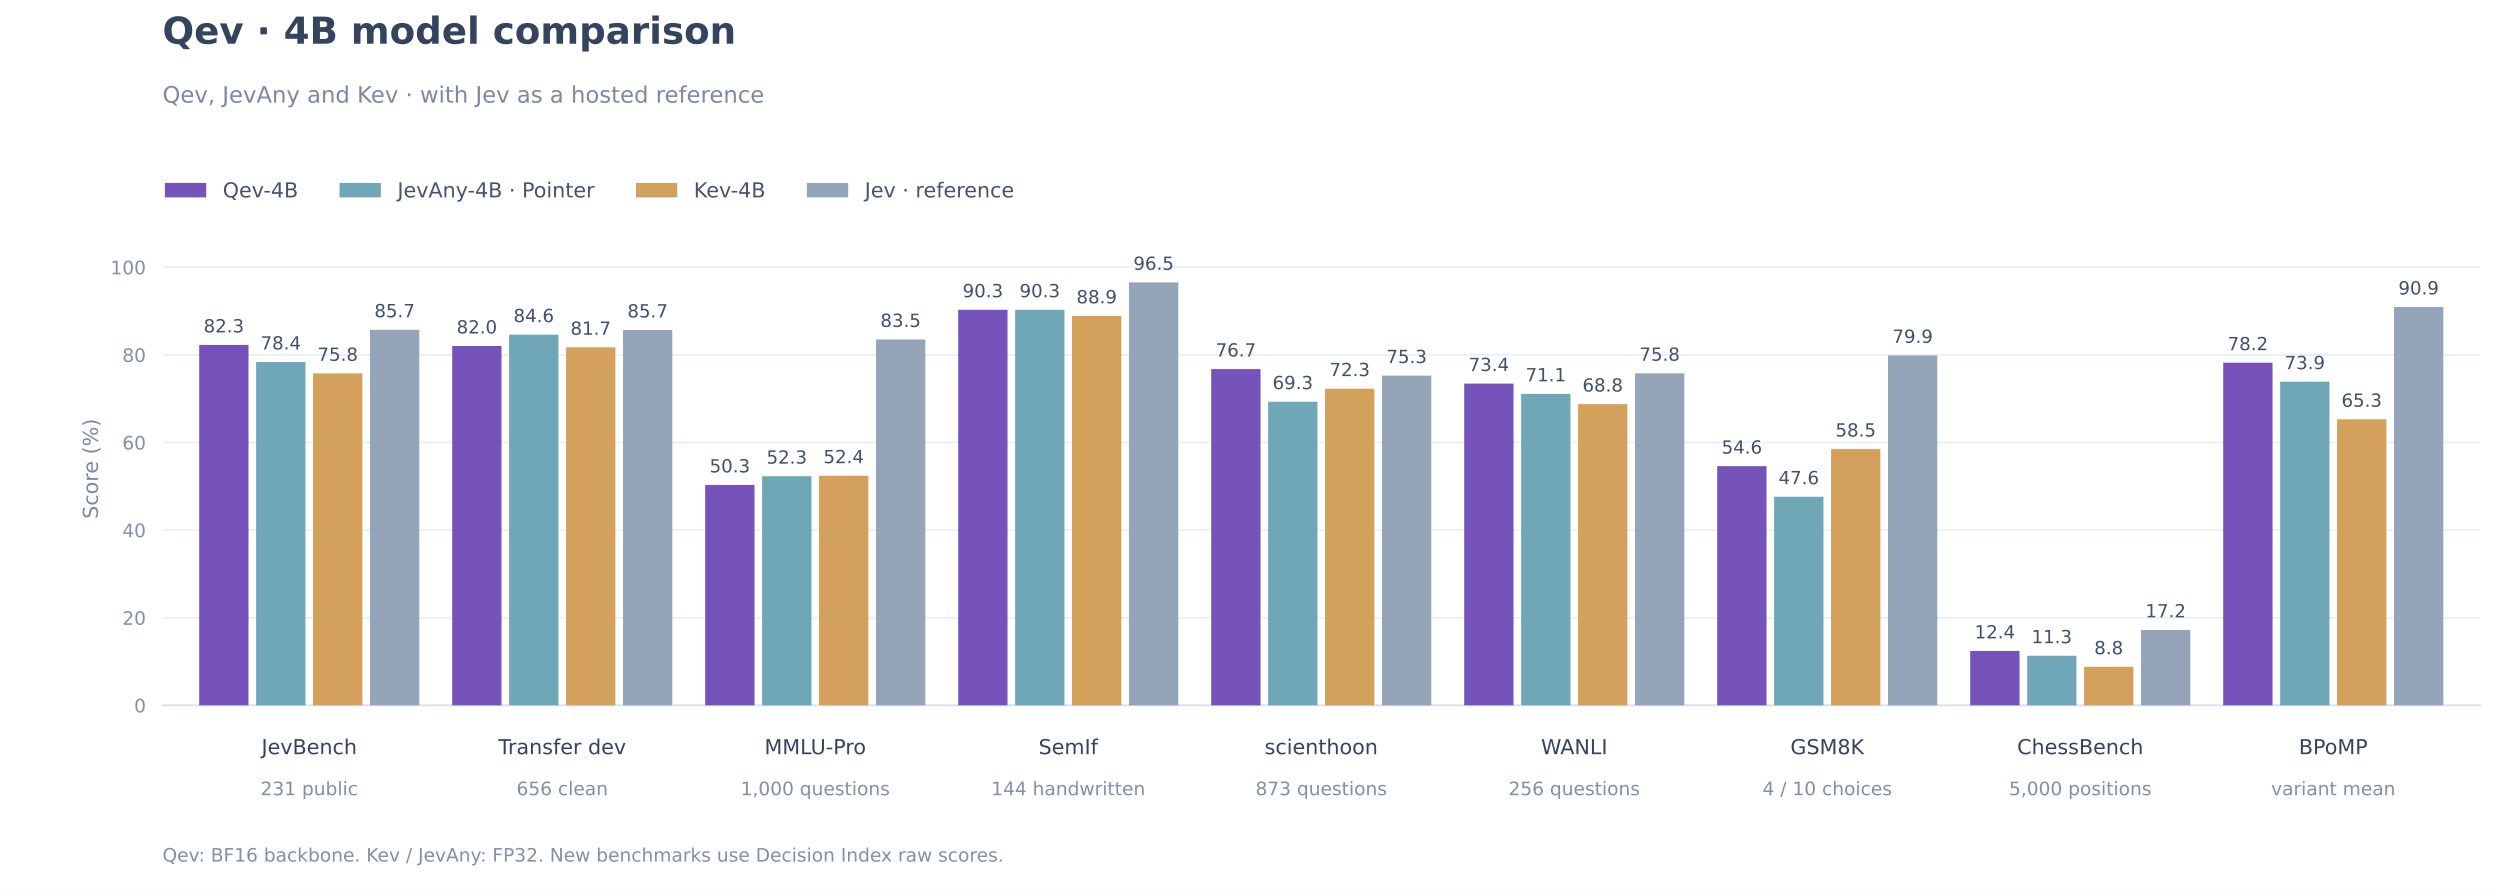
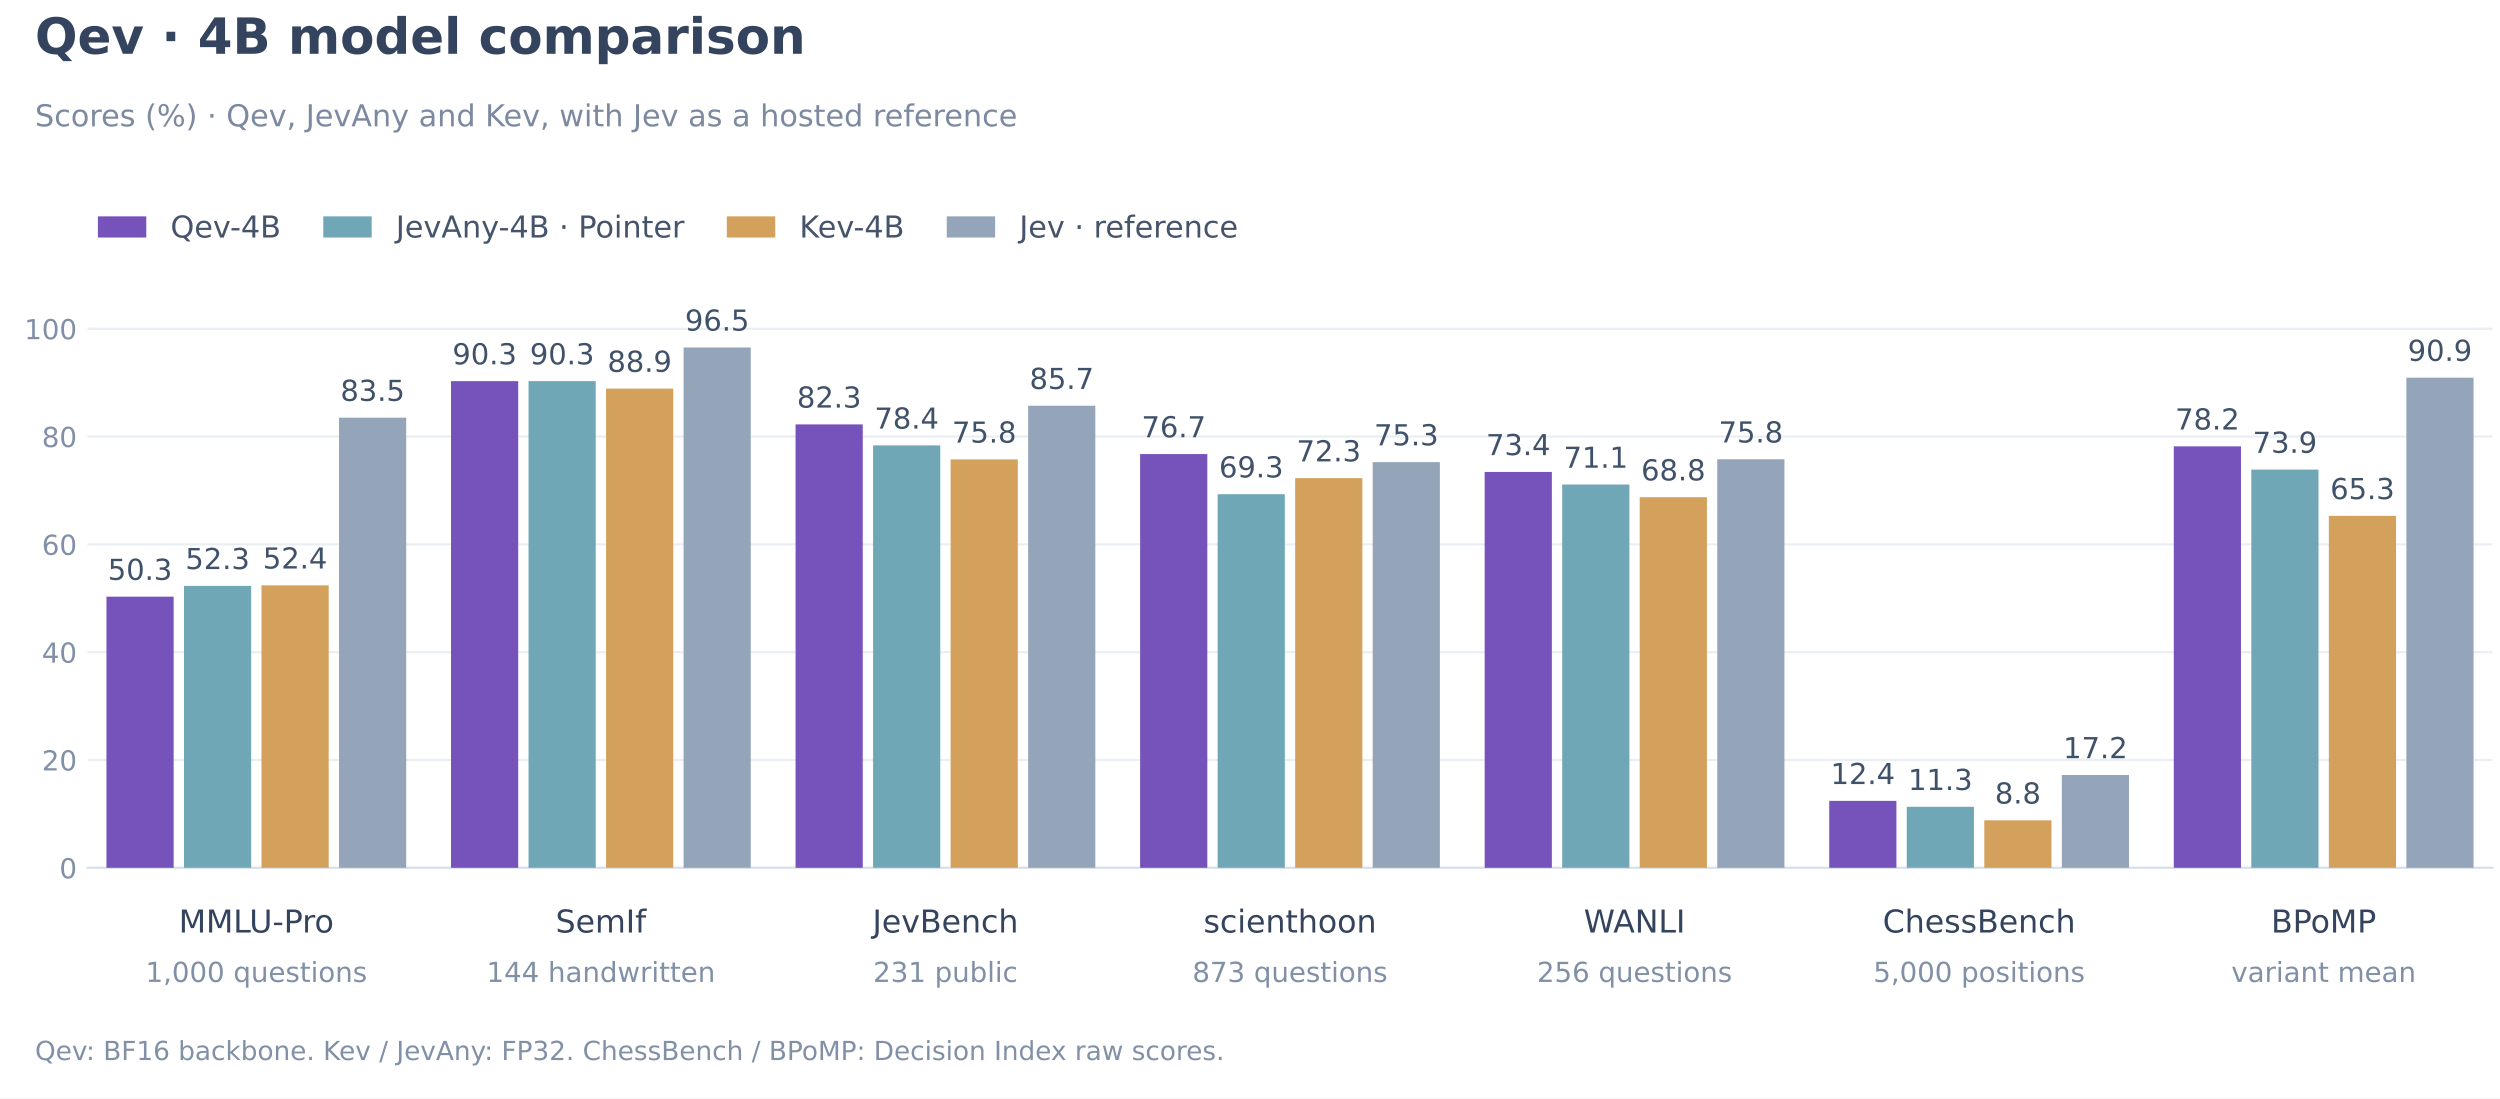
- <svg xmlns="http://www.w3.org/2000/svg" width="1209.6pt" height="432pt" viewBox="0 0 1209.6 432" version="1.1">
+ <svg xmlns="http://www.w3.org/2000/svg" width="950.4pt" height="417.6pt" viewBox="0 0 950.4 417.6" version="1.1">
  <defs>
    <style type="text/css">*{stroke-linejoin: round; stroke-linecap: butt}</style>
  </defs>
  <g id="figure_1">
    <g id="patch_1">
-       <path d="M 0 432 L 1209.6 432 L 1209.6 0 L 0 0 z " style="fill: #ffffff" />
+       <path d="M 0 417.6 L 950.4 417.6 L 950.4 0 L 0 0 z " style="fill: #ffffff" />
    </g>
    <g id="axes_1">
      <g id="patch_2">
-         <path d="M 78.624 341.28 L 1199.923 341.28 L 1199.923 112.32 L 78.624 112.32 z " style="fill: #ffffff" />
+         <path d="M 33.264 329.904 L 947.549 329.904 L 947.549 108.576 L 33.264 108.576 z " style="fill: #ffffff" />
      </g>
      <g id="matplotlib.axis_1" />
      <g id="matplotlib.axis_2">
        <g id="ytick_1">
          <g id="line2d_1">
-             <path d="M 78.624 341.28 L 1199.923 341.28 " clip-path="url(#p5169a58421)" style="fill: none; stroke: #e9edf4; stroke-width: 0.8; stroke-linecap: square" />
+             <path d="M 33.264 329.904 L 947.549 329.904 " clip-path="url(#p1ff24d9fdd)" style="fill: none; stroke: #e9edf4; stroke-width: 0.8; stroke-linecap: square" />
          </g>
          <g id="line2d_2" />
          <g id="text_1">
-             <text style="fill: #8190a6; font: 9px 'DejaVu Sans'; text-anchor: end" x="70.624" y="344.699" transform="rotate(-0 70.624 344.6993)">0</text>
+             <text style="fill: #8190a6; font: 10.5px 'DejaVu Sans'; text-anchor: end" x="29.264" y="333.893" transform="rotate(-0 29.264 333.8932)">0</text>
          </g>
        </g>
        <g id="ytick_2">
          <g id="line2d_3">
-             <path d="M 78.624 298.88 L 1199.923 298.88 " clip-path="url(#p5169a58421)" style="fill: none; stroke: #e9edf4; stroke-width: 0.8; stroke-linecap: square" />
+             <path d="M 33.264 288.917 L 947.549 288.917 " clip-path="url(#p1ff24d9fdd)" style="fill: none; stroke: #e9edf4; stroke-width: 0.8; stroke-linecap: square" />
          </g>
          <g id="line2d_4" />
          <g id="text_2">
-             <text style="fill: #8190a6; font: 9px 'DejaVu Sans'; text-anchor: end" x="70.624" y="302.299" transform="rotate(-0 70.624 302.2993)">20</text>
+             <text style="fill: #8190a6; font: 10.5px 'DejaVu Sans'; text-anchor: end" x="29.264" y="292.907" transform="rotate(-0 29.264 292.9065)">20</text>
          </g>
        </g>
        <g id="ytick_3">
          <g id="line2d_5">
-             <path d="M 78.624 256.48 L 1199.923 256.48 " clip-path="url(#p5169a58421)" style="fill: none; stroke: #e9edf4; stroke-width: 0.8; stroke-linecap: square" />
+             <path d="M 33.264 247.931 L 947.549 247.931 " clip-path="url(#p1ff24d9fdd)" style="fill: none; stroke: #e9edf4; stroke-width: 0.8; stroke-linecap: square" />
          </g>
          <g id="line2d_6" />
          <g id="text_3">
-             <text style="fill: #8190a6; font: 9px 'DejaVu Sans'; text-anchor: end" x="70.624" y="259.899" transform="rotate(-0 70.624 259.8993)">40</text>
+             <text style="fill: #8190a6; font: 10.5px 'DejaVu Sans'; text-anchor: end" x="29.264" y="251.92" transform="rotate(-0 29.264 251.9198)">40</text>
          </g>
        </g>
        <g id="ytick_4">
          <g id="line2d_7">
-             <path d="M 78.624 214.08 L 1199.923 214.08 " clip-path="url(#p5169a58421)" style="fill: none; stroke: #e9edf4; stroke-width: 0.8; stroke-linecap: square" />
+             <path d="M 33.264 206.944 L 947.549 206.944 " clip-path="url(#p1ff24d9fdd)" style="fill: none; stroke: #e9edf4; stroke-width: 0.8; stroke-linecap: square" />
          </g>
          <g id="line2d_8" />
          <g id="text_4">
-             <text style="fill: #8190a6; font: 9px 'DejaVu Sans'; text-anchor: end" x="70.624" y="217.499" transform="rotate(-0 70.624 217.4993)">60</text>
+             <text style="fill: #8190a6; font: 10.5px 'DejaVu Sans'; text-anchor: end" x="29.264" y="210.933" transform="rotate(-0 29.264 210.9332)">60</text>
          </g>
        </g>
        <g id="ytick_5">
          <g id="line2d_9">
-             <path d="M 78.624 171.68 L 1199.923 171.68 " clip-path="url(#p5169a58421)" style="fill: none; stroke: #e9edf4; stroke-width: 0.8; stroke-linecap: square" />
+             <path d="M 33.264 165.957 L 947.549 165.957 " clip-path="url(#p1ff24d9fdd)" style="fill: none; stroke: #e9edf4; stroke-width: 0.8; stroke-linecap: square" />
          </g>
          <g id="line2d_10" />
          <g id="text_5">
-             <text style="fill: #8190a6; font: 9px 'DejaVu Sans'; text-anchor: end" x="70.624" y="175.099" transform="rotate(-0 70.624 175.0993)">80</text>
+             <text style="fill: #8190a6; font: 10.5px 'DejaVu Sans'; text-anchor: end" x="29.264" y="169.947" transform="rotate(-0 29.264 169.9465)">80</text>
          </g>
        </g>
        <g id="ytick_6">
          <g id="line2d_11">
-             <path d="M 78.624 129.28 L 1199.923 129.28 " clip-path="url(#p5169a58421)" style="fill: none; stroke: #e9edf4; stroke-width: 0.8; stroke-linecap: square" />
+             <path d="M 33.264 124.971 L 947.549 124.971 " clip-path="url(#p1ff24d9fdd)" style="fill: none; stroke: #e9edf4; stroke-width: 0.8; stroke-linecap: square" />
          </g>
          <g id="line2d_12" />
          <g id="text_6">
-             <text style="fill: #8190a6; font: 9px 'DejaVu Sans'; text-anchor: end" x="70.624" y="132.699" transform="rotate(-0 70.624 132.6993)">100</text>
-           </g>
-         </g>
-         <g id="text_7">
-           <text style="fill: #7c89a0; font: 10px 'DejaVu Sans'; text-anchor: middle" x="47.366" y="226.8" transform="rotate(-90 47.36556 226.8)">Score (%)</text>
+             <text style="fill: #8190a6; font: 10.5px 'DejaVu Sans'; text-anchor: end" x="29.264" y="128.96" transform="rotate(-0 29.264 128.9598)">100</text>
+           </g>
        </g>
      </g>
      <g id="patch_3">
-         <path d="M 78.624 341.28 L 1199.923 341.28 " style="fill: none; stroke: #d7dfea; stroke-width: 0.8; stroke-linejoin: miter; stroke-linecap: square" />
+         <path d="M 33.264 329.904 L 947.549 329.904 " style="fill: none; stroke: #d7dfea; stroke-width: 0.8; stroke-linejoin: miter; stroke-linecap: square" />
      </g>
      <g id="patch_4">
-         <path d="M 96.374 341.28 L 120.244 341.28 L 120.244 166.908 L 96.374 166.908 z " clip-path="url(#p5169a58421)" style="fill: #7652bb" />
+         <path d="M 40.468 329.904 L 66.011 329.904 L 66.011 226.823 L 40.468 226.823 z " clip-path="url(#p1ff24d9fdd)" style="fill: #7652bb" />
+       </g>
+       <g id="text_7">
+         <text style="fill: #40516a; font: 11px 'DejaVu Sans'; text-anchor: middle" x="53.239" y="220.436" transform="rotate(-0 53.23942 220.4362)">50.3</text>
+       </g>
+       <g id="patch_5">
+         <path d="M 69.94 329.904 L 95.483 329.904 L 95.483 222.724 L 69.94 222.724 z " clip-path="url(#p1ff24d9fdd)" style="fill: #70a7b7" />
      </g>
      <g id="text_8">
-         <text style="fill: #40516a; font: 8.8px 'DejaVu Sans'; text-anchor: middle" x="108.309" y="160.838" transform="rotate(-0 108.309 160.8376)">82.3</text>
-       </g>
-       <g id="patch_5">
-         <path d="M 123.917 341.28 L 147.787 341.28 L 147.787 175.167 L 123.917 175.167 z " clip-path="url(#p5169a58421)" style="fill: #70a7b7" />
+         <text style="fill: #40516a; font: 11px 'DejaVu Sans'; text-anchor: middle" x="82.711" y="216.338" transform="rotate(-0 82.71135 216.3375)">52.3</text>
+       </g>
+       <g id="patch_6">
+         <path d="M 99.412 329.904 L 124.954 329.904 L 124.954 222.519 L 99.412 222.519 z " clip-path="url(#p1ff24d9fdd)" style="fill: #d3a15b" />
      </g>
      <g id="text_9">
-         <text style="fill: #40516a; font: 8.8px 'DejaVu Sans'; text-anchor: middle" x="135.852" y="169.097" transform="rotate(-0 135.8519 169.0973)">78.4</text>
-       </g>
-       <g id="patch_6">
-         <path d="M 151.459 341.28 L 175.33 341.28 L 175.33 180.674 L 151.459 180.674 z " clip-path="url(#p5169a58421)" style="fill: #d3a15b" />
+         <text style="fill: #40516a; font: 11px 'DejaVu Sans'; text-anchor: middle" x="112.183" y="216.133" transform="rotate(-0 112.1833 216.1326)">52.4</text>
+       </g>
+       <g id="patch_7">
+         <path d="M 128.884 329.904 L 154.426 329.904 L 154.426 158.785 L 128.884 158.785 z " clip-path="url(#p1ff24d9fdd)" style="fill: #94a5b9" />
      </g>
      <g id="text_10">
-         <text style="fill: #40516a; font: 8.8px 'DejaVu Sans'; text-anchor: middle" x="163.395" y="174.604" transform="rotate(-0 163.3947 174.6038)">75.8</text>
-       </g>
-       <g id="patch_7">
-         <path d="M 179.002 341.28 L 202.873 341.28 L 202.873 159.566 L 179.002 159.566 z " clip-path="url(#p5169a58421)" style="fill: #94a5b9" />
+         <text style="fill: #40516a; font: 11px 'DejaVu Sans'; text-anchor: middle" x="141.655" y="152.398" transform="rotate(-0 141.6552 152.3983)">83.5</text>
+       </g>
+       <g id="patch_8">
+         <path d="M 171.455 329.904 L 196.997 329.904 L 196.997 144.895 L 171.455 144.895 z " clip-path="url(#p1ff24d9fdd)" style="fill: #7652bb" />
      </g>
      <g id="text_11">
-         <text style="fill: #40516a; font: 8.8px 'DejaVu Sans'; text-anchor: middle" x="190.938" y="153.496" transform="rotate(-0 190.9375 153.4956)">85.7</text>
-       </g>
-       <g id="patch_8">
-         <path d="M 218.786 341.28 L 242.657 341.28 L 242.657 167.414 L 218.786 167.414 z " clip-path="url(#p5169a58421)" style="fill: #7652bb" />
+         <text style="fill: #40516a; font: 11px 'DejaVu Sans'; text-anchor: middle" x="184.226" y="138.508" transform="rotate(-0 184.2258 138.5084)">90.3</text>
+       </g>
+       <g id="patch_9">
+         <path d="M 200.927 329.904 L 226.469 329.904 L 226.469 144.895 L 200.927 144.895 z " clip-path="url(#p1ff24d9fdd)" style="fill: #70a7b7" />
      </g>
      <g id="text_12">
-         <text style="fill: #40516a; font: 8.8px 'DejaVu Sans'; text-anchor: middle" x="230.722" y="161.344" transform="rotate(-0 230.7216 161.344)">82.0</text>
-       </g>
-       <g id="patch_9">
-         <path d="M 246.329 341.28 L 270.2 341.28 L 270.2 161.92 L 246.329 161.92 z " clip-path="url(#p5169a58421)" style="fill: #70a7b7" />
+         <text style="fill: #40516a; font: 11px 'DejaVu Sans'; text-anchor: middle" x="213.698" y="138.508" transform="rotate(-0 213.6977 138.5084)">90.3</text>
+       </g>
+       <g id="patch_10">
+         <path d="M 230.398 329.904 L 255.941 329.904 L 255.941 147.741 L 230.398 147.741 z " clip-path="url(#p1ff24d9fdd)" style="fill: #d3a15b" />
      </g>
      <g id="text_13">
-         <text style="fill: #40516a; font: 8.8px 'DejaVu Sans'; text-anchor: middle" x="258.264" y="155.85" transform="rotate(-0 258.2645 155.8501)">84.6</text>
-       </g>
-       <g id="patch_10">
-         <path d="M 273.872 341.28 L 297.743 341.28 L 297.743 168.06 L 273.872 168.06 z " clip-path="url(#p5169a58421)" style="fill: #d3a15b" />
+         <text style="fill: #40516a; font: 11px 'DejaVu Sans'; text-anchor: middle" x="243.17" y="141.355" transform="rotate(-0 243.1696 141.3547)">88.9</text>
+       </g>
+       <g id="patch_11">
+         <path d="M 259.87 329.904 L 285.413 329.904 L 285.413 132.086 L 259.87 132.086 z " clip-path="url(#p1ff24d9fdd)" style="fill: #94a5b9" />
      </g>
      <g id="text_14">
-         <text style="fill: #40516a; font: 8.8px 'DejaVu Sans'; text-anchor: middle" x="285.807" y="161.99" transform="rotate(-0 285.8073 161.9904)">81.7</text>
-       </g>
-       <g id="patch_11">
-         <path d="M 301.415 341.28 L 325.285 341.28 L 325.285 159.658 L 301.415 159.658 z " clip-path="url(#p5169a58421)" style="fill: #94a5b9" />
+         <text style="fill: #40516a; font: 11px 'DejaVu Sans'; text-anchor: middle" x="272.642" y="125.7" transform="rotate(-0 272.6416 125.7001)">96.5</text>
+       </g>
+       <g id="patch_12">
+         <path d="M 302.441 329.904 L 327.983 329.904 L 327.983 161.344 L 302.441 161.344 z " clip-path="url(#p1ff24d9fdd)" style="fill: #7652bb" />
      </g>
      <g id="text_15">
-         <text style="fill: #40516a; font: 8.8px 'DejaVu Sans'; text-anchor: middle" x="313.35" y="153.588" transform="rotate(-0 313.3501 153.5879)">85.7</text>
-       </g>
-       <g id="patch_12">
-         <path d="M 341.199 341.28 L 365.069 341.28 L 365.069 234.644 L 341.199 234.644 z " clip-path="url(#p5169a58421)" style="fill: #7652bb" />
+         <text style="fill: #40516a; font: 11px 'DejaVu Sans'; text-anchor: middle" x="315.212" y="154.958" transform="rotate(-0 315.2121 154.9578)">82.3</text>
+       </g>
+       <g id="patch_13">
+         <path d="M 331.913 329.904 L 357.455 329.904 L 357.455 169.329 L 331.913 169.329 z " clip-path="url(#p1ff24d9fdd)" style="fill: #70a7b7" />
      </g>
      <g id="text_16">
-         <text style="fill: #40516a; font: 8.8px 'DejaVu Sans'; text-anchor: middle" x="353.134" y="228.574" transform="rotate(-0 353.1342 228.5739)">50.3</text>
-       </g>
-       <g id="patch_13">
-         <path d="M 368.742 341.28 L 392.612 341.28 L 392.612 230.404 L 368.742 230.404 z " clip-path="url(#p5169a58421)" style="fill: #70a7b7" />
+         <text style="fill: #40516a; font: 11px 'DejaVu Sans'; text-anchor: middle" x="344.684" y="162.942" transform="rotate(-0 344.6841 162.9422)">78.4</text>
+       </g>
+       <g id="patch_14">
+         <path d="M 361.385 329.904 L 386.927 329.904 L 386.927 174.651 L 361.385 174.651 z " clip-path="url(#p1ff24d9fdd)" style="fill: #d3a15b" />
      </g>
      <g id="text_17">
-         <text style="fill: #40516a; font: 8.8px 'DejaVu Sans'; text-anchor: middle" x="380.677" y="224.334" transform="rotate(-0 380.677 224.3339)">52.3</text>
-       </g>
-       <g id="patch_14">
-         <path d="M 396.285 341.28 L 420.155 341.28 L 420.155 230.192 L 396.285 230.192 z " clip-path="url(#p5169a58421)" style="fill: #d3a15b" />
+         <text style="fill: #40516a; font: 11px 'DejaVu Sans'; text-anchor: middle" x="374.156" y="168.265" transform="rotate(-0 374.156 168.2652)">75.8</text>
+       </g>
+       <g id="patch_15">
+         <path d="M 390.857 329.904 L 416.399 329.904 L 416.399 154.247 L 390.857 154.247 z " clip-path="url(#p1ff24d9fdd)" style="fill: #94a5b9" />
      </g>
      <g id="text_18">
-         <text style="fill: #40516a; font: 8.8px 'DejaVu Sans'; text-anchor: middle" x="408.22" y="224.122" transform="rotate(-0 408.2199 224.1219)">52.4</text>
-       </g>
-       <g id="patch_15">
-         <path d="M 423.827 341.28 L 447.698 341.28 L 447.698 164.26 L 423.827 164.26 z " clip-path="url(#p5169a58421)" style="fill: #94a5b9" />
+         <text style="fill: #40516a; font: 11px 'DejaVu Sans'; text-anchor: middle" x="403.628" y="147.861" transform="rotate(-0 403.6279 147.8605)">85.7</text>
+       </g>
+       <g id="patch_16">
+         <path d="M 433.427 329.904 L 458.97 329.904 L 458.97 172.624 L 433.427 172.624 z " clip-path="url(#p1ff24d9fdd)" style="fill: #7652bb" />
      </g>
      <g id="text_19">
-         <text style="fill: #40516a; font: 8.8px 'DejaVu Sans'; text-anchor: middle" x="435.763" y="158.19" transform="rotate(-0 435.7627 158.1899)">83.5</text>
-       </g>
-       <g id="patch_16">
-         <path d="M 463.612 341.28 L 487.482 341.28 L 487.482 149.891 L 463.612 149.891 z " clip-path="url(#p5169a58421)" style="fill: #7652bb" />
+         <text style="fill: #40516a; font: 11px 'DejaVu Sans'; text-anchor: middle" x="446.199" y="166.238" transform="rotate(-0 446.1985 166.2378)">76.7</text>
+       </g>
+       <g id="patch_17">
+         <path d="M 462.899 329.904 L 488.442 329.904 L 488.442 187.883 L 462.899 187.883 z " clip-path="url(#p1ff24d9fdd)" style="fill: #70a7b7" />
      </g>
      <g id="text_20">
-         <text style="fill: #40516a; font: 8.8px 'DejaVu Sans'; text-anchor: middle" x="475.547" y="143.821" transform="rotate(-0 475.5468 143.821)">90.3</text>
-       </g>
-       <g id="patch_17">
-         <path d="M 491.154 341.28 L 515.025 341.28 L 515.025 149.891 L 491.154 149.891 z " clip-path="url(#p5169a58421)" style="fill: #70a7b7" />
+         <text style="fill: #40516a; font: 11px 'DejaVu Sans'; text-anchor: middle" x="475.67" y="181.496" transform="rotate(-0 475.6704 181.4963)">69.3</text>
+       </g>
+       <g id="patch_18">
+         <path d="M 492.371 329.904 L 517.914 329.904 L 517.914 181.779 L 492.371 181.779 z " clip-path="url(#p1ff24d9fdd)" style="fill: #d3a15b" />
      </g>
      <g id="text_21">
-         <text style="fill: #40516a; font: 8.8px 'DejaVu Sans'; text-anchor: middle" x="503.09" y="143.821" transform="rotate(-0 503.0896 143.821)">90.3</text>
-       </g>
-       <g id="patch_18">
-         <path d="M 518.697 341.28 L 542.568 341.28 L 542.568 152.836 L 518.697 152.836 z " clip-path="url(#p5169a58421)" style="fill: #d3a15b" />
+         <text style="fill: #40516a; font: 11px 'DejaVu Sans'; text-anchor: middle" x="505.142" y="175.393" transform="rotate(-0 505.1424 175.3929)">72.3</text>
+       </g>
+       <g id="patch_19">
+         <path d="M 521.843 329.904 L 547.385 329.904 L 547.385 175.676 L 521.843 175.676 z " clip-path="url(#p1ff24d9fdd)" style="fill: #94a5b9" />
      </g>
      <g id="text_22">
-         <text style="fill: #40516a; font: 8.8px 'DejaVu Sans'; text-anchor: middle" x="530.632" y="146.765" transform="rotate(-0 530.6324 146.7654)">88.9</text>
-       </g>
-       <g id="patch_19">
-         <path d="M 546.24 341.28 L 570.11 341.28 L 570.11 136.641 L 546.24 136.641 z " clip-path="url(#p5169a58421)" style="fill: #94a5b9" />
+         <text style="fill: #40516a; font: 11px 'DejaVu Sans'; text-anchor: middle" x="534.614" y="169.289" transform="rotate(-0 534.6143 169.2895)">75.3</text>
+       </g>
+       <g id="patch_20">
+         <path d="M 564.414 329.904 L 589.956 329.904 L 589.956 179.406 L 564.414 179.406 z " clip-path="url(#p1ff24d9fdd)" style="fill: #7652bb" />
      </g>
      <g id="text_23">
-         <text style="fill: #40516a; font: 8.8px 'DejaVu Sans'; text-anchor: middle" x="558.175" y="130.571" transform="rotate(-0 558.1753 130.571)">96.5</text>
-       </g>
-       <g id="patch_20">
-         <path d="M 586.024 341.28 L 609.895 341.28 L 609.895 178.577 L 586.024 178.577 z " clip-path="url(#p5169a58421)" style="fill: #7652bb" />
+         <text style="fill: #40516a; font: 11px 'DejaVu Sans'; text-anchor: middle" x="577.185" y="173.02" transform="rotate(-0 577.1849 173.0198)">73.4</text>
+       </g>
+       <g id="patch_21">
+         <path d="M 593.886 329.904 L 619.428 329.904 L 619.428 184.209 L 593.886 184.209 z " clip-path="url(#p1ff24d9fdd)" style="fill: #70a7b7" />
      </g>
      <g id="text_24">
-         <text style="fill: #40516a; font: 8.8px 'DejaVu Sans'; text-anchor: middle" x="597.959" y="172.507" transform="rotate(-0 597.9594 172.5066)">76.7</text>
-       </g>
-       <g id="patch_21">
-         <path d="M 613.567 341.28 L 637.437 341.28 L 637.437 194.361 L 613.567 194.361 z " clip-path="url(#p5169a58421)" style="fill: #70a7b7" />
+         <text style="fill: #40516a; font: 11px 'DejaVu Sans'; text-anchor: middle" x="606.657" y="177.823" transform="rotate(-0 606.6568 177.8229)">71.1</text>
+       </g>
+       <g id="patch_22">
+         <path d="M 623.358 329.904 L 648.9 329.904 L 648.9 189.012 L 623.358 189.012 z " clip-path="url(#p1ff24d9fdd)" style="fill: #d3a15b" />
      </g>
      <g id="text_25">
-         <text style="fill: #40516a; font: 8.8px 'DejaVu Sans'; text-anchor: middle" x="625.502" y="188.291" transform="rotate(-0 625.5022 188.2912)">69.3</text>
-       </g>
-       <g id="patch_22">
-         <path d="M 641.11 341.28 L 664.98 341.28 L 664.98 188.047 L 641.11 188.047 z " clip-path="url(#p5169a58421)" style="fill: #d3a15b" />
+         <text style="fill: #40516a; font: 11px 'DejaVu Sans'; text-anchor: middle" x="636.129" y="182.626" transform="rotate(-0 636.1287 182.626)">68.8</text>
+       </g>
+       <g id="patch_23">
+         <path d="M 652.829 329.904 L 678.372 329.904 L 678.372 174.603 L 652.829 174.603 z " clip-path="url(#p1ff24d9fdd)" style="fill: #94a5b9" />
      </g>
      <g id="text_26">
-         <text style="fill: #40516a; font: 8.8px 'DejaVu Sans'; text-anchor: middle" x="653.045" y="181.977" transform="rotate(-0 653.045 181.9773)">72.3</text>
-       </g>
-       <g id="patch_23">
-         <path d="M 668.653 341.28 L 692.523 341.28 L 692.523 181.734 L 668.653 181.734 z " clip-path="url(#p5169a58421)" style="fill: #94a5b9" />
+         <text style="fill: #40516a; font: 11px 'DejaVu Sans'; text-anchor: middle" x="665.601" y="168.217" transform="rotate(-0 665.6007 168.2166)">75.8</text>
+       </g>
+       <g id="patch_24">
+         <path d="M 695.4 329.904 L 720.942 329.904 L 720.942 304.451 L 695.4 304.451 z " clip-path="url(#p1ff24d9fdd)" style="fill: #7652bb" />
      </g>
      <g id="text_27">
-         <text style="fill: #40516a; font: 8.8px 'DejaVu Sans'; text-anchor: middle" x="680.588" y="175.663" transform="rotate(-0 680.5878 175.6635)">75.3</text>
-       </g>
-       <g id="patch_24">
-         <path d="M 708.437 341.28 L 732.307 341.28 L 732.307 185.593 L 708.437 185.593 z " clip-path="url(#p5169a58421)" style="fill: #7652bb" />
+         <text style="fill: #40516a; font: 11px 'DejaVu Sans'; text-anchor: middle" x="708.171" y="298.065" transform="rotate(-0 708.1712 298.065)">12.4</text>
+       </g>
+       <g id="patch_25">
+         <path d="M 724.872 329.904 L 750.414 329.904 L 750.414 306.706 L 724.872 306.706 z " clip-path="url(#p1ff24d9fdd)" style="fill: #70a7b7" />
      </g>
      <g id="text_28">
-         <text style="fill: #40516a; font: 8.8px 'DejaVu Sans'; text-anchor: middle" x="720.372" y="179.522" transform="rotate(-0 720.3719 179.5224)">73.4</text>
-       </g>
-       <g id="patch_25">
-         <path d="M 735.98 341.28 L 759.85 341.28 L 759.85 190.561 L 735.98 190.561 z " clip-path="url(#p5169a58421)" style="fill: #70a7b7" />
+         <text style="fill: #40516a; font: 11px 'DejaVu Sans'; text-anchor: middle" x="737.643" y="300.319" transform="rotate(-0 737.6432 300.3192)">11.3</text>
+       </g>
+       <g id="patch_26">
+         <path d="M 754.344 329.904 L 779.886 329.904 L 779.886 311.87 L 754.344 311.87 z " clip-path="url(#p1ff24d9fdd)" style="fill: #d3a15b" />
      </g>
      <g id="text_29">
-         <text style="fill: #40516a; font: 8.8px 'DejaVu Sans'; text-anchor: middle" x="747.915" y="184.491" transform="rotate(-0 747.9148 184.4911)">71.1</text>
-       </g>
-       <g id="patch_26">
-         <path d="M 763.522 341.28 L 787.393 341.28 L 787.393 195.53 L 763.522 195.53 z " clip-path="url(#p5169a58421)" style="fill: #d3a15b" />
+         <text style="fill: #40516a; font: 11px 'DejaVu Sans'; text-anchor: middle" x="767.115" y="305.484" transform="rotate(-0 767.1151 305.4835)">8.8</text>
+       </g>
+       <g id="patch_27">
+         <path d="M 783.816 329.904 L 809.358 329.904 L 809.358 294.614 L 783.816 294.614 z " clip-path="url(#p1ff24d9fdd)" style="fill: #94a5b9" />
      </g>
      <g id="text_30">
-         <text style="fill: #40516a; font: 8.8px 'DejaVu Sans'; text-anchor: middle" x="775.458" y="189.46" transform="rotate(-0 775.4576 189.4599)">68.8</text>
-       </g>
-       <g id="patch_27">
-         <path d="M 791.065 341.28 L 814.936 341.28 L 814.936 180.624 L 791.065 180.624 z " clip-path="url(#p5169a58421)" style="fill: #94a5b9" />
+         <text style="fill: #40516a; font: 11px 'DejaVu Sans'; text-anchor: middle" x="796.587" y="288.228" transform="rotate(-0 796.587 288.2282)">17.2</text>
+       </g>
+       <g id="patch_28">
+         <path d="M 826.386 329.904 L 851.929 329.904 L 851.929 169.667 L 826.386 169.667 z " clip-path="url(#p1ff24d9fdd)" style="fill: #7652bb" />
      </g>
      <g id="text_31">
-         <text style="fill: #40516a; font: 8.8px 'DejaVu Sans'; text-anchor: middle" x="803" y="174.554" transform="rotate(-0 803.0004 174.5536)">75.8</text>
-       </g>
-       <g id="patch_28">
-         <path d="M 830.849 341.28 L 854.72 341.28 L 854.72 225.549 L 830.849 225.549 z " clip-path="url(#p5169a58421)" style="fill: #7652bb" />
+         <text style="fill: #40516a; font: 11px 'DejaVu Sans'; text-anchor: middle" x="839.158" y="163.28" transform="rotate(-0 839.1576 163.2803)">78.2</text>
+       </g>
+       <g id="patch_29">
+         <path d="M 855.858 329.904 L 881.401 329.904 L 881.401 178.52 L 855.858 178.52 z " clip-path="url(#p1ff24d9fdd)" style="fill: #70a7b7" />
      </g>
      <g id="text_32">
-         <text style="fill: #40516a; font: 8.8px 'DejaVu Sans'; text-anchor: middle" x="842.785" y="219.479" transform="rotate(-0 842.7845 219.4791)">54.6</text>
-       </g>
-       <g id="patch_29">
-         <path d="M 858.392 341.28 L 882.263 341.28 L 882.263 240.347 L 858.392 240.347 z " clip-path="url(#p5169a58421)" style="fill: #70a7b7" />
+         <text style="fill: #40516a; font: 11px 'DejaVu Sans'; text-anchor: middle" x="868.63" y="172.133" transform="rotate(-0 868.6295 172.1334)">73.9</text>
+       </g>
+       <g id="patch_30">
+         <path d="M 885.33 329.904 L 910.873 329.904 L 910.873 196.124 L 885.33 196.124 z " clip-path="url(#p1ff24d9fdd)" style="fill: #d3a15b" />
      </g>
      <g id="text_33">
-         <text style="fill: #40516a; font: 8.8px 'DejaVu Sans'; text-anchor: middle" x="870.327" y="234.277" transform="rotate(-0 870.3273 234.2767)">47.6</text>
-       </g>
-       <g id="patch_30">
-         <path d="M 885.935 341.28 L 909.805 341.28 L 909.805 217.281 L 885.935 217.281 z " clip-path="url(#p5169a58421)" style="fill: #d3a15b" />
+         <text style="fill: #40516a; font: 11px 'DejaVu Sans'; text-anchor: middle" x="898.101" y="189.737" transform="rotate(-0 898.1014 189.7372)">65.3</text>
+       </g>
+       <g id="patch_31">
+         <path d="M 914.802 329.904 L 940.345 329.904 L 940.345 143.579 L 914.802 143.579 z " clip-path="url(#p1ff24d9fdd)" style="fill: #94a5b9" />
      </g>
      <g id="text_34">
-         <text style="fill: #40516a; font: 8.8px 'DejaVu Sans'; text-anchor: middle" x="897.87" y="211.211" transform="rotate(-0 897.8702 211.2111)">58.5</text>
-       </g>
-       <g id="patch_31">
-         <path d="M 913.478 341.28 L 937.348 341.28 L 937.348 171.956 L 913.478 171.956 z " clip-path="url(#p5169a58421)" style="fill: #94a5b9" />
+         <text style="fill: #40516a; font: 11px 'DejaVu Sans'; text-anchor: middle" x="927.573" y="137.192" transform="rotate(-0 927.5734 137.1923)">90.9</text>
      </g>
      <g id="text_35">
-         <text style="fill: #40516a; font: 8.8px 'DejaVu Sans'; text-anchor: middle" x="925.413" y="165.885" transform="rotate(-0 925.413 165.8855)">79.9</text>
-       </g>
-       <g id="patch_32">
-         <path d="M 953.262 341.28 L 977.132 341.28 L 977.132 314.95 L 953.262 314.95 z " clip-path="url(#p5169a58421)" style="fill: #7652bb" />
+         <text style="fill: #35445e; font: 12px 'DejaVu Sans'; text-anchor: middle" x="97.447" y="354.515" transform="rotate(-0 97.44732 354.5151)">MMLU-Pro</text>
      </g>
      <g id="text_36">
-         <text style="fill: #40516a; font: 8.8px 'DejaVu Sans'; text-anchor: middle" x="965.197" y="308.879" transform="rotate(-0 965.1971 308.8795)">12.4</text>
-       </g>
-       <g id="patch_33">
-         <path d="M 980.805 341.28 L 1004.675 341.28 L 1004.675 317.282 L 980.805 317.282 z " clip-path="url(#p5169a58421)" style="fill: #70a7b7" />
+         <text style="fill: #8190a6; font: 10.5px 'DejaVu Sans'; text-anchor: middle" x="97.447" y="373.295" transform="rotate(-0 97.44732 373.2948)">1,000 questions</text>
      </g>
      <g id="text_37">
-         <text style="fill: #40516a; font: 8.8px 'DejaVu Sans'; text-anchor: middle" x="992.74" y="311.211" transform="rotate(-0 992.7399 311.2115)">11.3</text>
-       </g>
-       <g id="patch_34">
-         <path d="M 1008.348 341.28 L 1032.218 341.28 L 1032.218 322.624 L 1008.348 322.624 z " clip-path="url(#p5169a58421)" style="fill: #d3a15b" />
+         <text style="fill: #35445e; font: 12px 'DejaVu Sans'; text-anchor: middle" x="228.434" y="354.515" transform="rotate(-0 228.4337 354.5151)">SemIf</text>
      </g>
      <g id="text_38">
-         <text style="fill: #40516a; font: 8.8px 'DejaVu Sans'; text-anchor: middle" x="1020.283" y="316.554" transform="rotate(-0 1020.283 316.5539)">8.8</text>
-       </g>
-       <g id="patch_35">
-         <path d="M 1035.89 341.28 L 1059.761 341.28 L 1059.761 304.774 L 1035.89 304.774 z " clip-path="url(#p5169a58421)" style="fill: #94a5b9" />
+         <text style="fill: #8190a6; font: 10.5px 'DejaVu Sans'; text-anchor: middle" x="228.434" y="373.295" transform="rotate(-0 228.4337 373.2948)">144 handwritten</text>
      </g>
      <g id="text_39">
-         <text style="fill: #40516a; font: 8.8px 'DejaVu Sans'; text-anchor: middle" x="1047.826" y="298.703" transform="rotate(-0 1047.826 298.7035)">17.2</text>
-       </g>
-       <g id="patch_36">
-         <path d="M 1075.674 341.28 L 1099.545 341.28 L 1099.545 175.517 L 1075.674 175.517 z " clip-path="url(#p5169a58421)" style="fill: #7652bb" />
+         <text style="fill: #35445e; font: 12px 'DejaVu Sans'; text-anchor: middle" x="359.42" y="354.515" transform="rotate(-0 359.42 354.5151)">JevBench</text>
      </g>
      <g id="text_40">
-         <text style="fill: #40516a; font: 8.8px 'DejaVu Sans'; text-anchor: middle" x="1087.61" y="169.447" transform="rotate(-0 1087.61 169.4471)">78.2</text>
-       </g>
-       <g id="patch_37">
-         <path d="M 1103.217 341.28 L 1127.088 341.28 L 1127.088 184.676 L 1103.217 184.676 z " clip-path="url(#p5169a58421)" style="fill: #70a7b7" />
+         <text style="fill: #8190a6; font: 10.5px 'DejaVu Sans'; text-anchor: middle" x="359.42" y="373.295" transform="rotate(-0 359.42 373.2948)">231 public</text>
      </g>
      <g id="text_41">
-         <text style="fill: #40516a; font: 8.8px 'DejaVu Sans'; text-anchor: middle" x="1115.152" y="178.605" transform="rotate(-0 1115.152 178.6055)">73.9</text>
-       </g>
-       <g id="patch_38">
-         <path d="M 1130.76 341.28 L 1154.631 341.28 L 1154.631 202.886 L 1130.76 202.886 z " clip-path="url(#p5169a58421)" style="fill: #d3a15b" />
+         <text style="fill: #35445e; font: 12px 'DejaVu Sans'; text-anchor: middle" x="490.406" y="354.515" transform="rotate(-0 490.4064 354.5151)">scienthoon</text>
      </g>
      <g id="text_42">
-         <text style="fill: #40516a; font: 8.8px 'DejaVu Sans'; text-anchor: middle" x="1142.695" y="196.816" transform="rotate(-0 1142.695 196.8163)">65.3</text>
-       </g>
-       <g id="patch_39">
-         <path d="M 1158.303 341.28 L 1182.173 341.28 L 1182.173 148.53 L 1158.303 148.53 z " clip-path="url(#p5169a58421)" style="fill: #94a5b9" />
+         <text style="fill: #8190a6; font: 10.5px 'DejaVu Sans'; text-anchor: middle" x="490.406" y="373.295" transform="rotate(-0 490.4064 373.2948)">873 questions</text>
      </g>
      <g id="text_43">
-         <text style="fill: #40516a; font: 8.8px 'DejaVu Sans'; text-anchor: middle" x="1170.238" y="142.459" transform="rotate(-0 1170.238 142.4595)">90.9</text>
+         <text style="fill: #35445e; font: 12px 'DejaVu Sans'; text-anchor: middle" x="621.393" y="354.515" transform="rotate(-0 621.3928 354.5151)">WANLI</text>
      </g>
      <g id="text_44">
-         <text style="fill: #35445e; font: 10px 'DejaVu Sans'; text-anchor: middle" x="149.623" y="364.906" transform="rotate(-0 149.6233 364.9056)">JevBench</text>
+         <text style="fill: #8190a6; font: 10.5px 'DejaVu Sans'; text-anchor: middle" x="621.393" y="373.295" transform="rotate(-0 621.3928 373.2948)">256 questions</text>
      </g>
      <g id="text_45">
-         <text style="fill: #8190a6; font: 9px 'DejaVu Sans'; text-anchor: middle" x="149.623" y="384.752" transform="rotate(-0 149.6233 384.7522)">231 public</text>
+         <text style="fill: #35445e; font: 12px 'DejaVu Sans'; text-anchor: middle" x="752.379" y="354.515" transform="rotate(-0 752.3791 354.5151)">ChessBench</text>
      </g>
      <g id="text_46">
-         <text style="fill: #35445e; font: 10px 'DejaVu Sans'; text-anchor: middle" x="272.036" y="364.906" transform="rotate(-0 272.0359 364.9056)">Transfer dev</text>
+         <text style="fill: #8190a6; font: 10.5px 'DejaVu Sans'; text-anchor: middle" x="752.379" y="373.295" transform="rotate(-0 752.3791 373.2948)">5,000 positions</text>
      </g>
      <g id="text_47">
-         <text style="fill: #8190a6; font: 9px 'DejaVu Sans'; text-anchor: middle" x="272.036" y="384.752" transform="rotate(-0 272.0359 384.7522)">656 clean</text>
+         <text style="fill: #35445e; font: 12px 'DejaVu Sans'; text-anchor: middle" x="883.365" y="354.515" transform="rotate(-0 883.3655 354.5151)">BPoMP</text>
      </g>
      <g id="text_48">
-         <text style="fill: #35445e; font: 10px 'DejaVu Sans'; text-anchor: middle" x="394.448" y="364.906" transform="rotate(-0 394.4484 364.9056)">MMLU-Pro</text>
-       </g>
-       <g id="text_49">
-         <text style="fill: #8190a6; font: 9px 'DejaVu Sans'; text-anchor: middle" x="394.448" y="384.752" transform="rotate(-0 394.4484 384.7522)">1,000 questions</text>
-       </g>
-       <g id="text_50">
-         <text style="fill: #35445e; font: 10px 'DejaVu Sans'; text-anchor: middle" x="516.861" y="364.906" transform="rotate(-0 516.861 364.9056)">SemIf</text>
-       </g>
-       <g id="text_51">
-         <text style="fill: #8190a6; font: 9px 'DejaVu Sans'; text-anchor: middle" x="516.861" y="384.752" transform="rotate(-0 516.861 384.7522)">144 handwritten</text>
-       </g>
-       <g id="text_52">
-         <text style="fill: #35445e; font: 10px 'DejaVu Sans'; text-anchor: middle" x="639.274" y="364.906" transform="rotate(-0 639.2736 364.9056)">scienthoon</text>
-       </g>
-       <g id="text_53">
-         <text style="fill: #8190a6; font: 9px 'DejaVu Sans'; text-anchor: middle" x="639.274" y="384.752" transform="rotate(-0 639.2736 384.7522)">873 questions</text>
-       </g>
-       <g id="text_54">
-         <text style="fill: #35445e; font: 10px 'DejaVu Sans'; text-anchor: middle" x="761.686" y="364.906" transform="rotate(-0 761.6862 364.9056)">WANLI</text>
-       </g>
-       <g id="text_55">
-         <text style="fill: #8190a6; font: 9px 'DejaVu Sans'; text-anchor: middle" x="761.686" y="384.752" transform="rotate(-0 761.6862 384.7522)">256 questions</text>
-       </g>
-       <g id="text_56">
-         <text style="fill: #35445e; font: 10px 'DejaVu Sans'; text-anchor: middle" x="884.099" y="364.906" transform="rotate(-0 884.0988 364.9056)">GSM8K</text>
-       </g>
-       <g id="text_57">
-         <text style="fill: #8190a6; font: 9px 'DejaVu Sans'; text-anchor: middle" x="884.099" y="384.752" transform="rotate(-0 884.0988 384.7522)">4 / 10 choices</text>
-       </g>
-       <g id="text_58">
-         <text style="fill: #35445e; font: 10px 'DejaVu Sans'; text-anchor: middle" x="1006.511" y="364.906" transform="rotate(-0 1006.511 364.9056)">ChessBench</text>
-       </g>
-       <g id="text_59">
-         <text style="fill: #8190a6; font: 9px 'DejaVu Sans'; text-anchor: middle" x="1006.511" y="384.752" transform="rotate(-0 1006.511 384.7522)">5,000 positions</text>
-       </g>
-       <g id="text_60">
-         <text style="fill: #35445e; font: 10px 'DejaVu Sans'; text-anchor: middle" x="1128.924" y="364.906" transform="rotate(-0 1128.924 364.9056)">BPoMP</text>
-       </g>
-       <g id="text_61">
-         <text style="fill: #8190a6; font: 9px 'DejaVu Sans'; text-anchor: middle" x="1128.924" y="384.752" transform="rotate(-0 1128.924 384.7522)">variant mean</text>
+         <text style="fill: #8190a6; font: 10.5px 'DejaVu Sans'; text-anchor: middle" x="883.365" y="373.295" transform="rotate(-0 883.3655 373.2948)">variant mean</text>
      </g>
      <g id="legend_1">
-         <g id="patch_40">
-           <path d="M 79.775 95.516 L 99.775 95.516 L 99.775 88.516 L 79.775 88.516 z " style="fill: #7652bb" />
-         </g>
-         <g id="text_62">
-           <text style="fill: #46546b; font: 10px 'DejaVu Sans'; text-anchor: start" x="107.775" y="95.516" transform="rotate(-0 107.7749 95.51631)">Qev-4B</text>
-         </g>
-         <g id="patch_41">
-           <path d="M 164.287 95.516 L 184.287 95.516 L 184.287 88.516 L 164.287 88.516 z " style="fill: #70a7b7" />
-         </g>
-         <g id="text_63">
-           <text style="fill: #46546b; font: 10px 'DejaVu Sans'; text-anchor: start" x="192.287" y="95.516" transform="rotate(-0 192.2874 95.51631)">JevAny-4B · Pointer</text>
-         </g>
-         <g id="patch_42">
-           <path d="M 307.683 95.516 L 327.683 95.516 L 327.683 88.516 L 307.683 88.516 z " style="fill: #d3a15b" />
-         </g>
-         <g id="text_64">
-           <text style="fill: #46546b; font: 10px 'DejaVu Sans'; text-anchor: start" x="335.683" y="95.516" transform="rotate(-0 335.6827 95.51631)">Kev-4B</text>
-         </g>
-         <g id="patch_43">
-           <path d="M 390.381 95.516 L 410.381 95.516 L 410.381 88.516 L 390.381 88.516 z " style="fill: #94a5b9" />
-         </g>
-         <g id="text_65">
-           <text style="fill: #46546b; font: 10px 'DejaVu Sans'; text-anchor: start" x="418.381" y="95.516" transform="rotate(-0 418.3812 95.51631)">Jev · reference</text>
-         </g>
-       </g>
-     </g>
-     <g id="text_66">
-       <text style="fill: #35445e; font: 600 18px 'DejaVu Sans'; text-anchor: start" x="78.624" y="21.168" transform="rotate(-0 78.624 21.168)">Qev · 4B model comparison</text>
-     </g>
-     <g id="text_67">
-       <text style="fill: #7c89a0; font: 11px 'DejaVu Sans'; text-anchor: start" x="78.624" y="49.68" transform="rotate(-0 78.624 49.68)">Qev, JevAny and Kev · with Jev as a hosted reference</text>
-     </g>
-     <g id="text_68">
-       <text style="fill: #8190a6; font: 9px 'DejaVu Sans'; text-anchor: start" x="78.624" y="416.88" transform="rotate(-0 78.624 416.88)">Qev: BF16 backbone. Kev / JevAny: FP32. New benchmarks use Decision Index raw scores.</text>
+         <g id="patch_32">
+           <path d="M 37.214 90.301 L 55.614 90.301 L 55.614 82.251 L 37.214 82.251 z " style="fill: #7652bb" />
+         </g>
+         <g id="text_49">
+           <text style="fill: #46546b; font: 11.5px 'DejaVu Sans'; text-anchor: start" x="64.814" y="90.301" transform="rotate(-0 64.81401 90.30116)">Qev-4B</text>
+         </g>
+         <g id="patch_33">
+           <path d="M 122.903 90.301 L 141.303 90.301 L 141.303 82.251 L 122.903 82.251 z " style="fill: #70a7b7" />
+         </g>
+         <g id="text_50">
+           <text style="fill: #46546b; font: 11.5px 'DejaVu Sans'; text-anchor: start" x="150.503" y="90.301" transform="rotate(-0 150.5034 90.30116)">JevAny-4B · Pointer</text>
+         </g>
+         <g id="patch_34">
+           <path d="M 276.308 90.301 L 294.708 90.301 L 294.708 82.251 L 276.308 82.251 z " style="fill: #d3a15b" />
+         </g>
+         <g id="text_51">
+           <text style="fill: #46546b; font: 11.5px 'DejaVu Sans'; text-anchor: start" x="303.908" y="90.301" transform="rotate(-0 303.908 90.30116)">Kev-4B</text>
+         </g>
+         <g id="patch_35">
+           <path d="M 359.911 90.301 L 378.311 90.301 L 378.311 82.251 L 359.911 82.251 z " style="fill: #94a5b9" />
+         </g>
+         <g id="text_52">
+           <text style="fill: #46546b; font: 11.5px 'DejaVu Sans'; text-anchor: start" x="387.511" y="90.301" transform="rotate(-0 387.5112 90.30116)">Jev · reference</text>
+         </g>
+       </g>
+     </g>
+     <g id="text_53">
+       <text style="fill: #35445e; font: 600 19px 'DejaVu Sans'; text-anchor: start" x="13.306" y="20.462" transform="rotate(-0 13.3056 20.4624)">Qev · 4B model comparison</text>
+     </g>
+     <g id="text_54">
+       <text style="fill: #7c89a0; font: 11.5px 'DejaVu Sans'; text-anchor: start" x="13.306" y="48.024" transform="rotate(-0 13.3056 48.024)">Scores (%) · Qev, JevAny and Kev, with Jev as a hosted reference</text>
+     </g>
+     <g id="text_55">
+       <text style="fill: #8190a6; font: 10px 'DejaVu Sans'; text-anchor: start" x="13.306" y="402.984" transform="rotate(-0 13.3056 402.984)">Qev: BF16 backbone. Kev / JevAny: FP32. ChessBench / BPoMP: Decision Index raw scores.</text>
    </g>
  </g>
  <defs>
-     <clipPath id="p5169a58421">
-       <rect x="78.624" y="112.32" width="1121.299" height="228.96" />
+     <clipPath id="p1ff24d9fdd">
+       <rect x="33.264" y="108.576" width="914.285" height="221.328" />
    </clipPath>
  </defs>
</svg>
